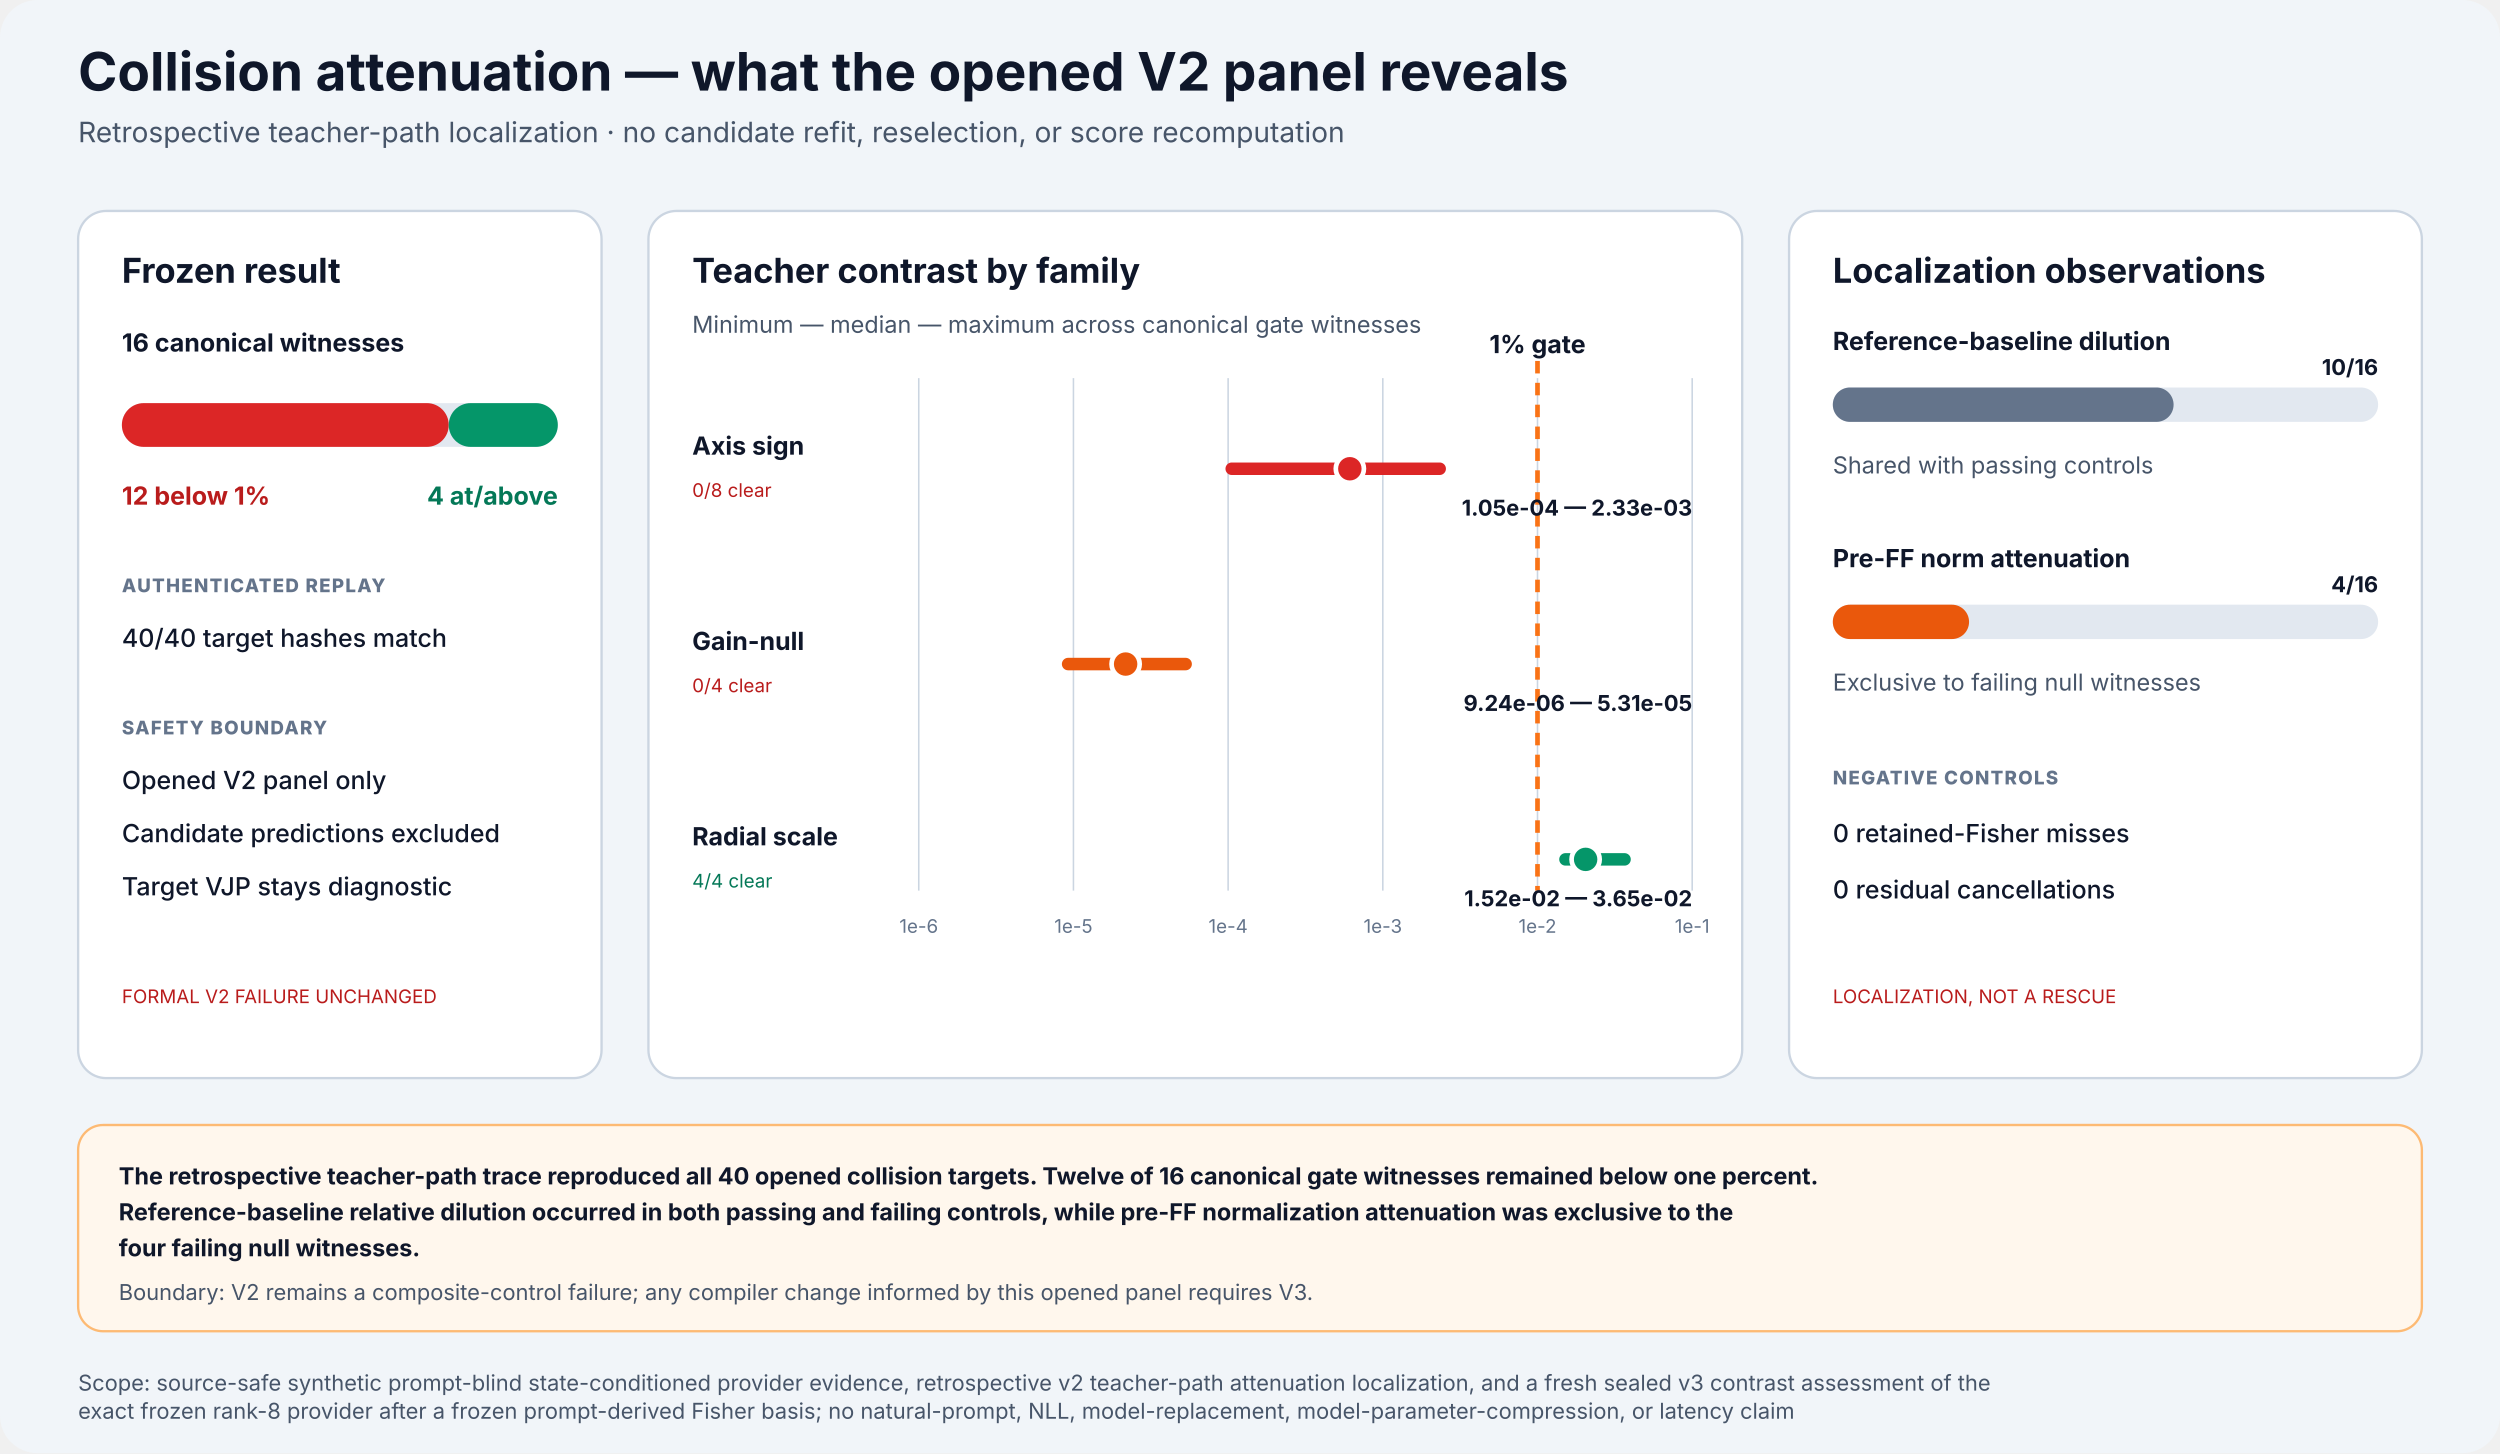
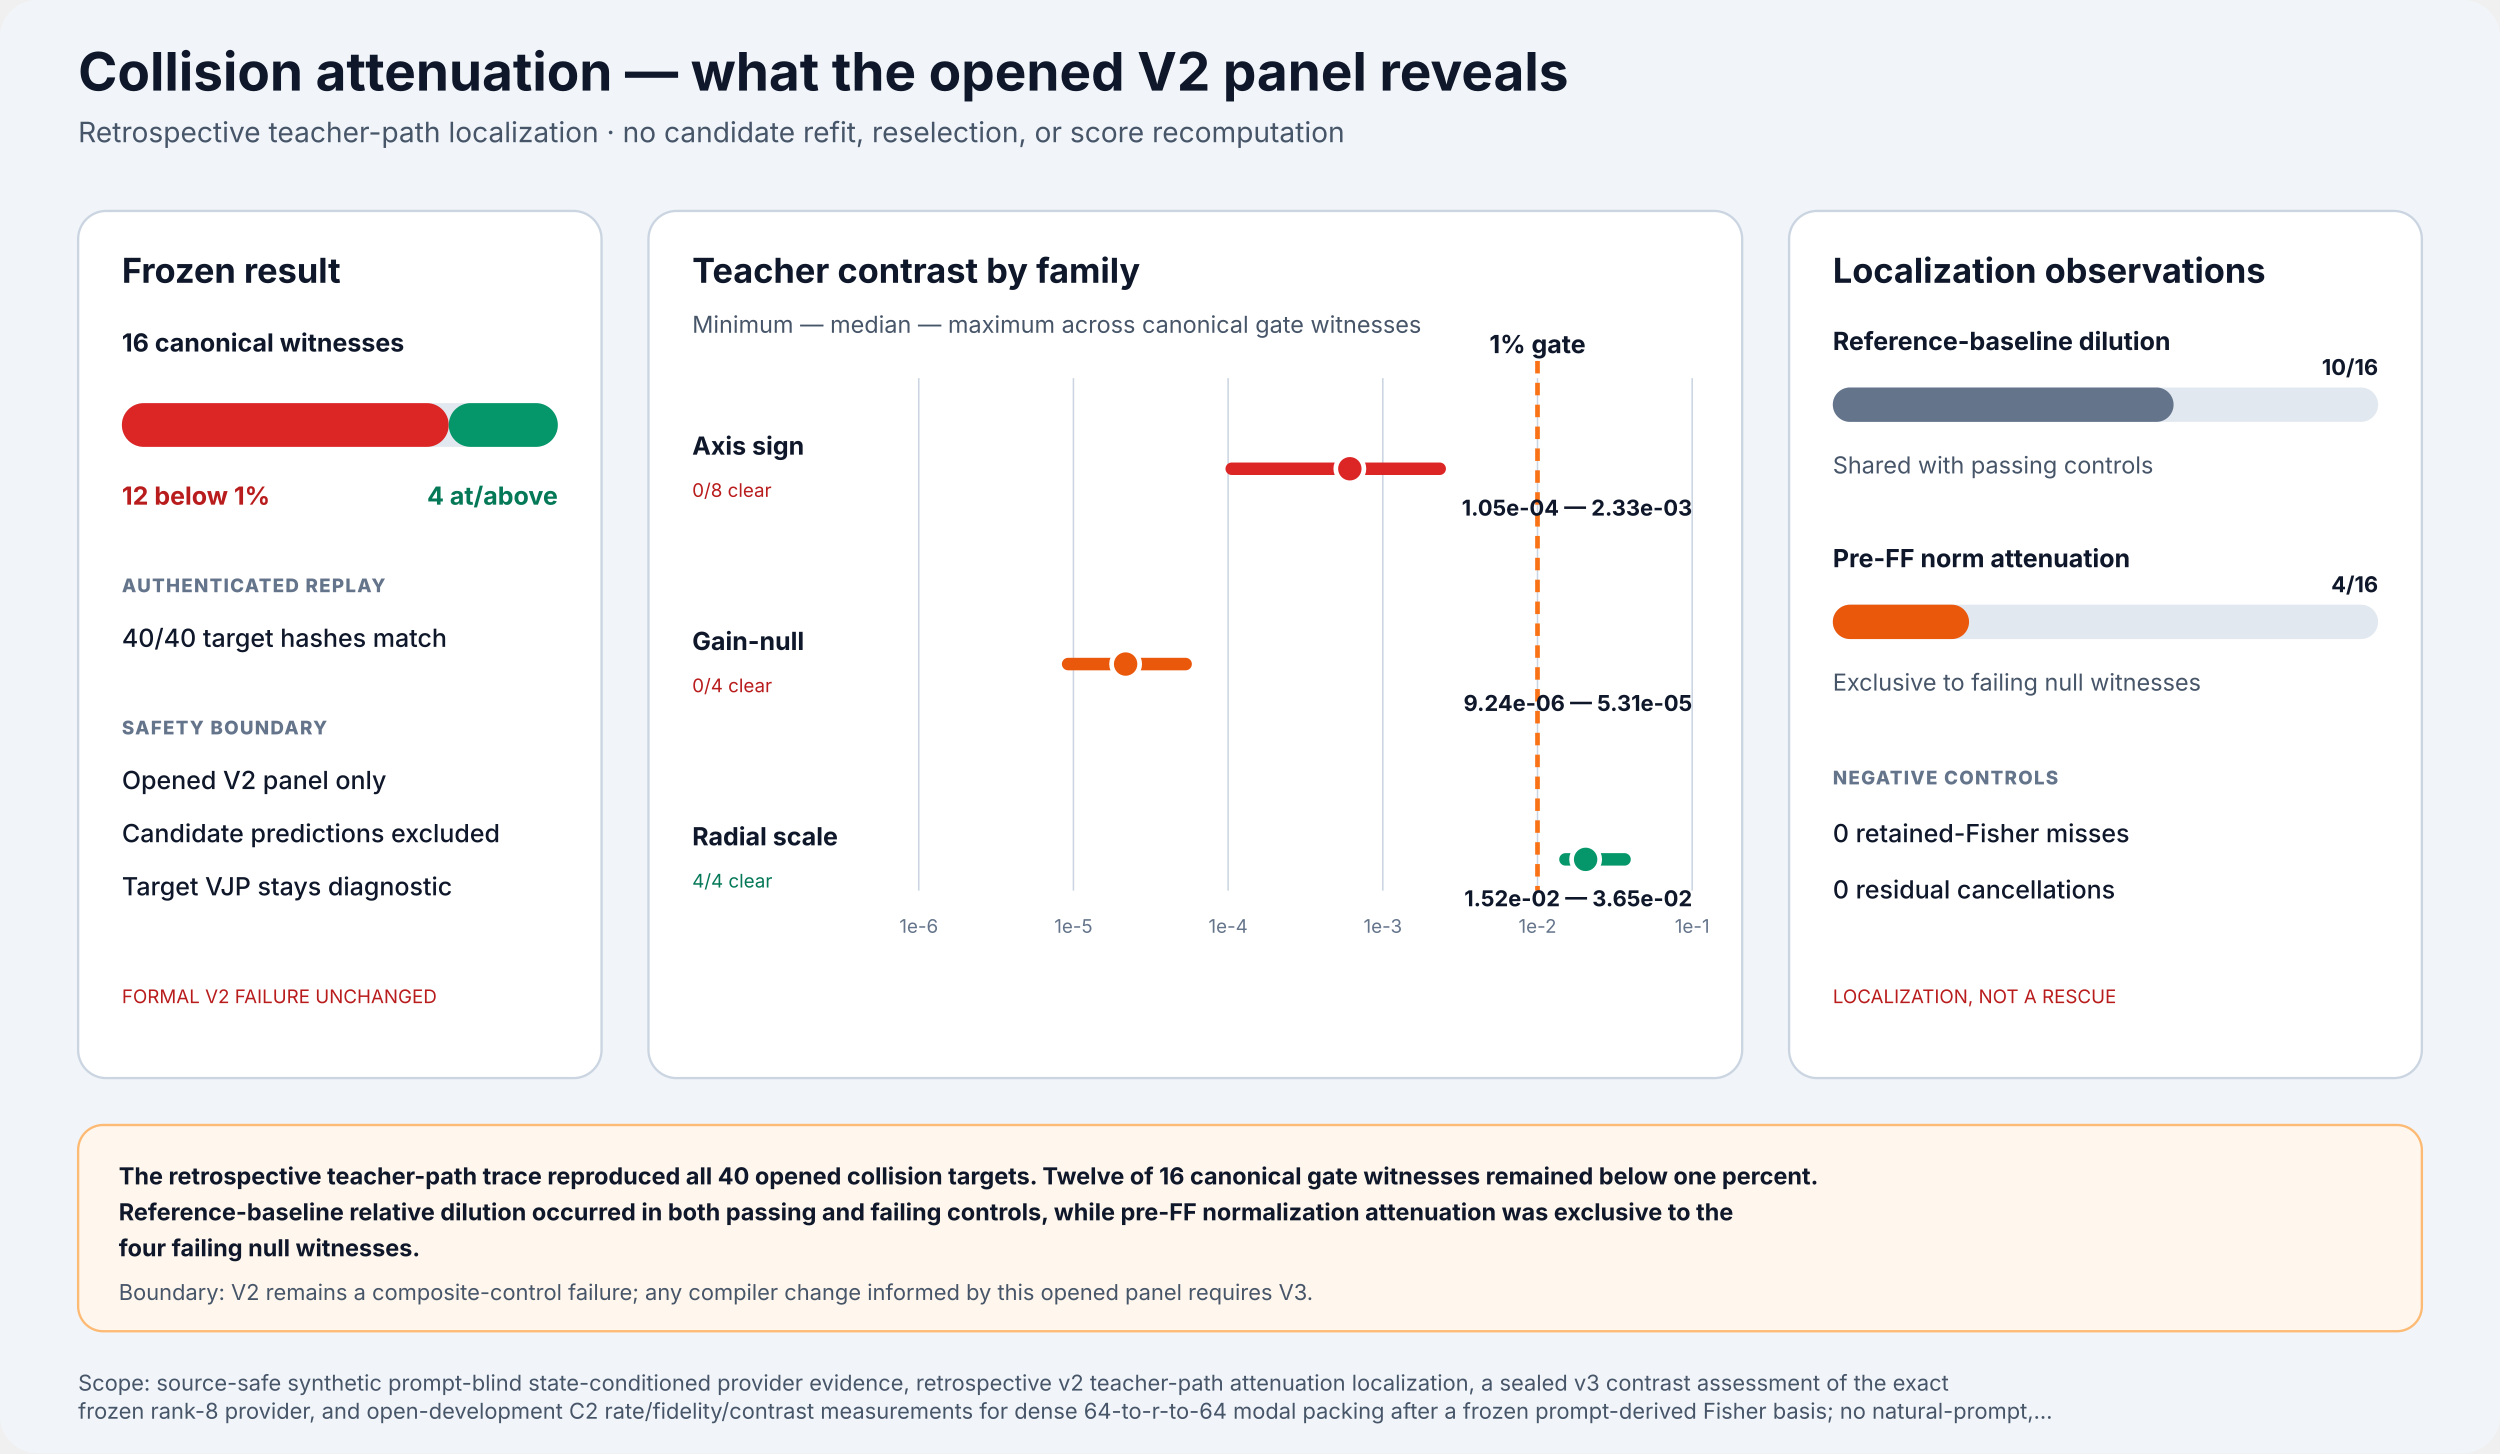
<svg xmlns="http://www.w3.org/2000/svg" width="1600" height="930" viewBox="0 0 1600 930" role="img" aria-labelledby="figure-title figure-description">
  <style>
            .background { fill: #f1f5f9; }
            .panel { fill: #ffffff; stroke: #cbd5e1; stroke-width: 1.5; }
            .track { fill: #e2e8f0; }
            .callout { fill: #fff7ed; stroke: #fdba74; stroke-width: 1.5; }
            .divider { stroke: #cbd5e1; stroke-width: 1; }
            .connector { stroke: #94a3b8; stroke-width: 3;
                         stroke-linecap: round; }
            text { font-family: ui-sans-serif, -apple-system, BlinkMacSystemFont,
                   "Segoe UI", sans-serif; fill: #0f172a; }
            .figure-title { font-size: 34px; font-weight: 750; }
            .figure-subtitle { font-size: 18px; fill: #475569; }
            .panel-title { font-size: 22px; font-weight: 700; }
            .stage-number { font-size: 13px; font-weight: 800; fill: #64748b;
                            letter-spacing: 1.2px; }
            .stage-title { font-size: 22px; font-weight: 750; }
            .status { font-size: 12px; font-weight: 800; letter-spacing: .6px; }
            .section-label { font-size: 12px; font-weight: 800; fill: #64748b;
                             letter-spacing: .8px; }
            .body { font-size: 16px; font-weight: 550; }
            .claim { font-size: 15px; fill: #475569; }
            .metric-label { font-size: 16px; font-weight: 700; }
            .metric-scale { font-size: 12px; fill: #64748b; }
            .verdict-good { fill: #047857; }
            .verdict-bad { fill: #b91c1c; }
            .rank-label { font-size: 13px; font-weight: 750; }
            .metric-value { font-size: 14px; font-weight: 750; }
            .footer { font-size: 14px; fill: #475569; }
            .footer-strong { font-size: 15px; font-weight: 700; }
            @media (prefers-color-scheme: dark) {
                .background { fill: #0b1220; }
                .panel { fill: #111827; stroke: #334155; }
                .track { fill: #334155; }
                .callout { fill: #3b2616; stroke: #c2410c; }
                .divider { stroke: #334155; }
                .connector { stroke: #64748b; }
                text { fill: #f8fafc; }
                .figure-subtitle, .claim, .metric-scale, .footer {
                    fill: #cbd5e1;
                }
                .verdict-good { fill: #6ee7b7; }
                .verdict-bad { fill: #fca5a5; }
                .stage-number, .section-label { fill: #94a3b8; }
            }
        </style>
  <defs>
    <marker id="arrow" markerWidth="10" markerHeight="10" refX="8" refY="5" orient="auto" markerUnits="strokeWidth">
      <path d="M 0 0 L 10 5 L 0 10 z" fill="#94a3b8" />
    </marker>
  </defs>
  <rect class="background" width="1600" height="930" rx="24" />
  <text class="figure-title" x="50.0" y="58.0">Collision attenuation — what the opened V2 panel reveals</text>
  <text class="figure-subtitle" x="50.0" y="91.0">Retrospective teacher-path localization · no candidate refit, reselection, or score recomputation</text>
  <rect class="panel" x="50.0" y="135.0" width="335.0" height="555.0" rx="18" />
  <rect class="panel" x="415.0" y="135.0" width="700.0" height="555.0" rx="18" />
  <rect class="panel" x="1145.0" y="135.0" width="405.0" height="555.0" rx="18" />
  <text class="panel-title" x="78.0" y="181.0">Frozen result</text>
  <text class="metric-label" x="78.0" y="225.0">16 canonical witnesses</text>
  <rect class="track" x="78.0" y="258.0" width="279.0" height="28.0" rx="14" />
  <rect x="78.0" y="258.0" width="209.2" height="28.0" rx="14" fill="#dc2626" />
  <rect x="287.2" y="258.0" width="69.8" height="28.0" rx="14" fill="#059669" />
  <text class="metric-label verdict-bad" x="78.0" y="323.0">12 below 1%</text>
  <text class="metric-label verdict-good" x="357.0" y="323.0" text-anchor="end">4 at/above</text>
  <text class="section-label" x="78.0" y="379.0">AUTHENTICATED REPLAY</text>
  <text class="body" x="78.0" y="414.0">40/40 target hashes match</text>
  <text class="section-label" x="78.0" y="470.0">SAFETY BOUNDARY</text>
  <text class="body" x="78.0" y="505.0">Opened V2 panel only</text>
  <text class="body" x="78.0" y="539.0">Candidate predictions excluded</text>
  <text class="body" x="78.0" y="573.0">Target VJP stays diagnostic</text>
  <text class="metric-scale verdict-bad" x="78.0" y="642.0">FORMAL V2 FAILURE UNCHANGED</text>
  <text class="panel-title" x="443.0" y="181.0">Teacher contrast by family</text>
  <text class="claim" x="443.0" y="213.0">Minimum — median — maximum across canonical gate witnesses</text>
  <line x1="588.0" y1="242.0" x2="588.0" y2="570.0" stroke="#cbd5e1" stroke-width="1" />
  <text class="metric-scale" x="588.0" y="597.0" text-anchor="middle">1e-6</text>
  <line x1="687.0" y1="242.0" x2="687.0" y2="570.0" stroke="#cbd5e1" stroke-width="1" />
  <text class="metric-scale" x="687.0" y="597.0" text-anchor="middle">1e-5</text>
  <line x1="786.0" y1="242.0" x2="786.0" y2="570.0" stroke="#cbd5e1" stroke-width="1" />
  <text class="metric-scale" x="786.0" y="597.0" text-anchor="middle">1e-4</text>
  <line x1="885.0" y1="242.0" x2="885.0" y2="570.0" stroke="#cbd5e1" stroke-width="1" />
  <text class="metric-scale" x="885.0" y="597.0" text-anchor="middle">1e-3</text>
  <line x1="984.0" y1="242.0" x2="984.0" y2="570.0" stroke="#cbd5e1" stroke-width="1" />
  <text class="metric-scale" x="984.0" y="597.0" text-anchor="middle">1e-2</text>
  <line x1="1083.0" y1="242.0" x2="1083.0" y2="570.0" stroke="#cbd5e1" stroke-width="1" />
  <text class="metric-scale" x="1083.0" y="597.0" text-anchor="middle">1e-1</text>
  <line x1="984.0" y1="231.0" x2="984.0" y2="570.0" stroke="#f97316" stroke-width="3" stroke-dasharray="8 6" />
  <text class="metric-label" x="984.0" y="226.0" text-anchor="middle">1% gate</text>
  <text class="metric-label" x="443.0" y="291.0">Axis sign</text>
  <text class="metric-scale verdict-bad" x="443.0" y="318.0">0/8 clear</text>
  <line x1="788.3" y1="300.0" x2="921.4" y2="300.0" stroke="#dc2626" stroke-width="8" stroke-linecap="round" />
  <circle cx="863.9" cy="300.0" r="9" fill="#dc2626" stroke="#ffffff" stroke-width="3" />
  <text class="metric-value" x="1083.0" y="330.0" text-anchor="end">1.05e-04 — 2.33e-03</text>
  <text class="metric-label" x="443.0" y="416.0">Gain-null</text>
  <text class="metric-scale verdict-bad" x="443.0" y="443.0">0/4 clear</text>
  <line x1="683.6" y1="425.0" x2="758.8" y2="425.0" stroke="#ea580c" stroke-width="8" stroke-linecap="round" />
  <circle cx="720.4" cy="425.0" r="9" fill="#ea580c" stroke="#ffffff" stroke-width="3" />
  <text class="metric-value" x="1083.0" y="455.0" text-anchor="end">9.24e-06 — 5.31e-05</text>
  <text class="metric-label" x="443.0" y="541.0">Radial scale</text>
  <text class="metric-scale verdict-good" x="443.0" y="568.0">4/4 clear</text>
  <line x1="1001.9" y1="550.0" x2="1039.7" y2="550.0" stroke="#059669" stroke-width="8" stroke-linecap="round" />
  <circle cx="1014.8" cy="550.0" r="9" fill="#059669" stroke="#ffffff" stroke-width="3" />
  <text class="metric-value" x="1083.0" y="580.0" text-anchor="end">1.52e-02 — 3.65e-02</text>
  <text class="panel-title" x="1173.0" y="181.0">Localization observations</text>
  <text class="metric-label" x="1173.0" y="224.0">Reference-baseline dilution</text>
  <rect class="track" x="1173.0" y="248.0" width="349.0" height="22.0" rx="11" />
  <rect x="1173.0" y="248.0" width="218.1" height="22.0" rx="11" fill="#64748b" />
  <text class="metric-value" x="1522.0" y="240.0" text-anchor="end">10/16</text>
  <text class="claim" x="1173.0" y="303.0">Shared with passing controls</text>
  <text class="metric-label" x="1173.0" y="363.0">Pre-FF norm attenuation</text>
  <rect class="track" x="1173.0" y="387.0" width="349.0" height="22.0" rx="11" />
  <rect x="1173.0" y="387.0" width="87.2" height="22.0" rx="11" fill="#ea580c" />
  <text class="metric-value" x="1522.0" y="379.0" text-anchor="end">4/16</text>
  <text class="claim" x="1173.0" y="442.0">Exclusive to failing null witnesses</text>
  <text class="section-label" x="1173.0" y="502.0">NEGATIVE CONTROLS</text>
  <text class="body" x="1173.0" y="539.0">0 retained-Fisher misses</text>
  <text class="body" x="1173.0" y="575.0">0 residual cancellations</text>
  <text class="metric-scale verdict-bad" x="1173.0" y="642.0">LOCALIZATION, NOT A RESCUE</text>
  <rect class="callout" x="50.0" y="720.0" width="1500.0" height="132.0" rx="16" />
  <text class="footer-strong" x="76.0" y="758.0">
    <tspan x="76.0" dy="0.0">The retrospective teacher-path trace reproduced all 40 opened collision targets. Twelve of 16 canonical gate witnesses remained below one percent.</tspan>
    <tspan x="76.0" dy="23.0">Reference-baseline relative dilution occurred in both passing and failing controls, while pre-FF normalization attenuation was exclusive to the</tspan>
    <tspan x="76.0" dy="23.0">four failing null witnesses.</tspan>
  </text>
  <text class="footer" x="76.0" y="832.0">Boundary: V2 remains a composite-control failure; any compiler change informed by this opened panel requires V3.</text>
  <text class="footer" x="50.0" y="890.0">
-     <tspan x="50.0" dy="0.0">Scope: source-safe synthetic prompt-blind state-conditioned provider evidence, retrospective v2 teacher-path attenuation localization, and a fresh sealed v3 contrast assessment of the</tspan>
-     <tspan x="50.0" dy="18.0">exact frozen rank-8 provider after a frozen prompt-derived Fisher basis; no natural-prompt, NLL, model-replacement, model-parameter-compression, or latency claim</tspan>
+     <tspan x="50.0" dy="0.0">Scope: source-safe synthetic prompt-blind state-conditioned provider evidence, retrospective v2 teacher-path attenuation localization, a sealed v3 contrast assessment of the exact</tspan>
+     <tspan x="50.0" dy="18.0">frozen rank-8 provider, and open-development C2 rate/fidelity/contrast measurements for dense 64-to-r-to-64 modal packing after a frozen prompt-derived Fisher basis; no natural-prompt,…</tspan>
  </text>
</svg>
